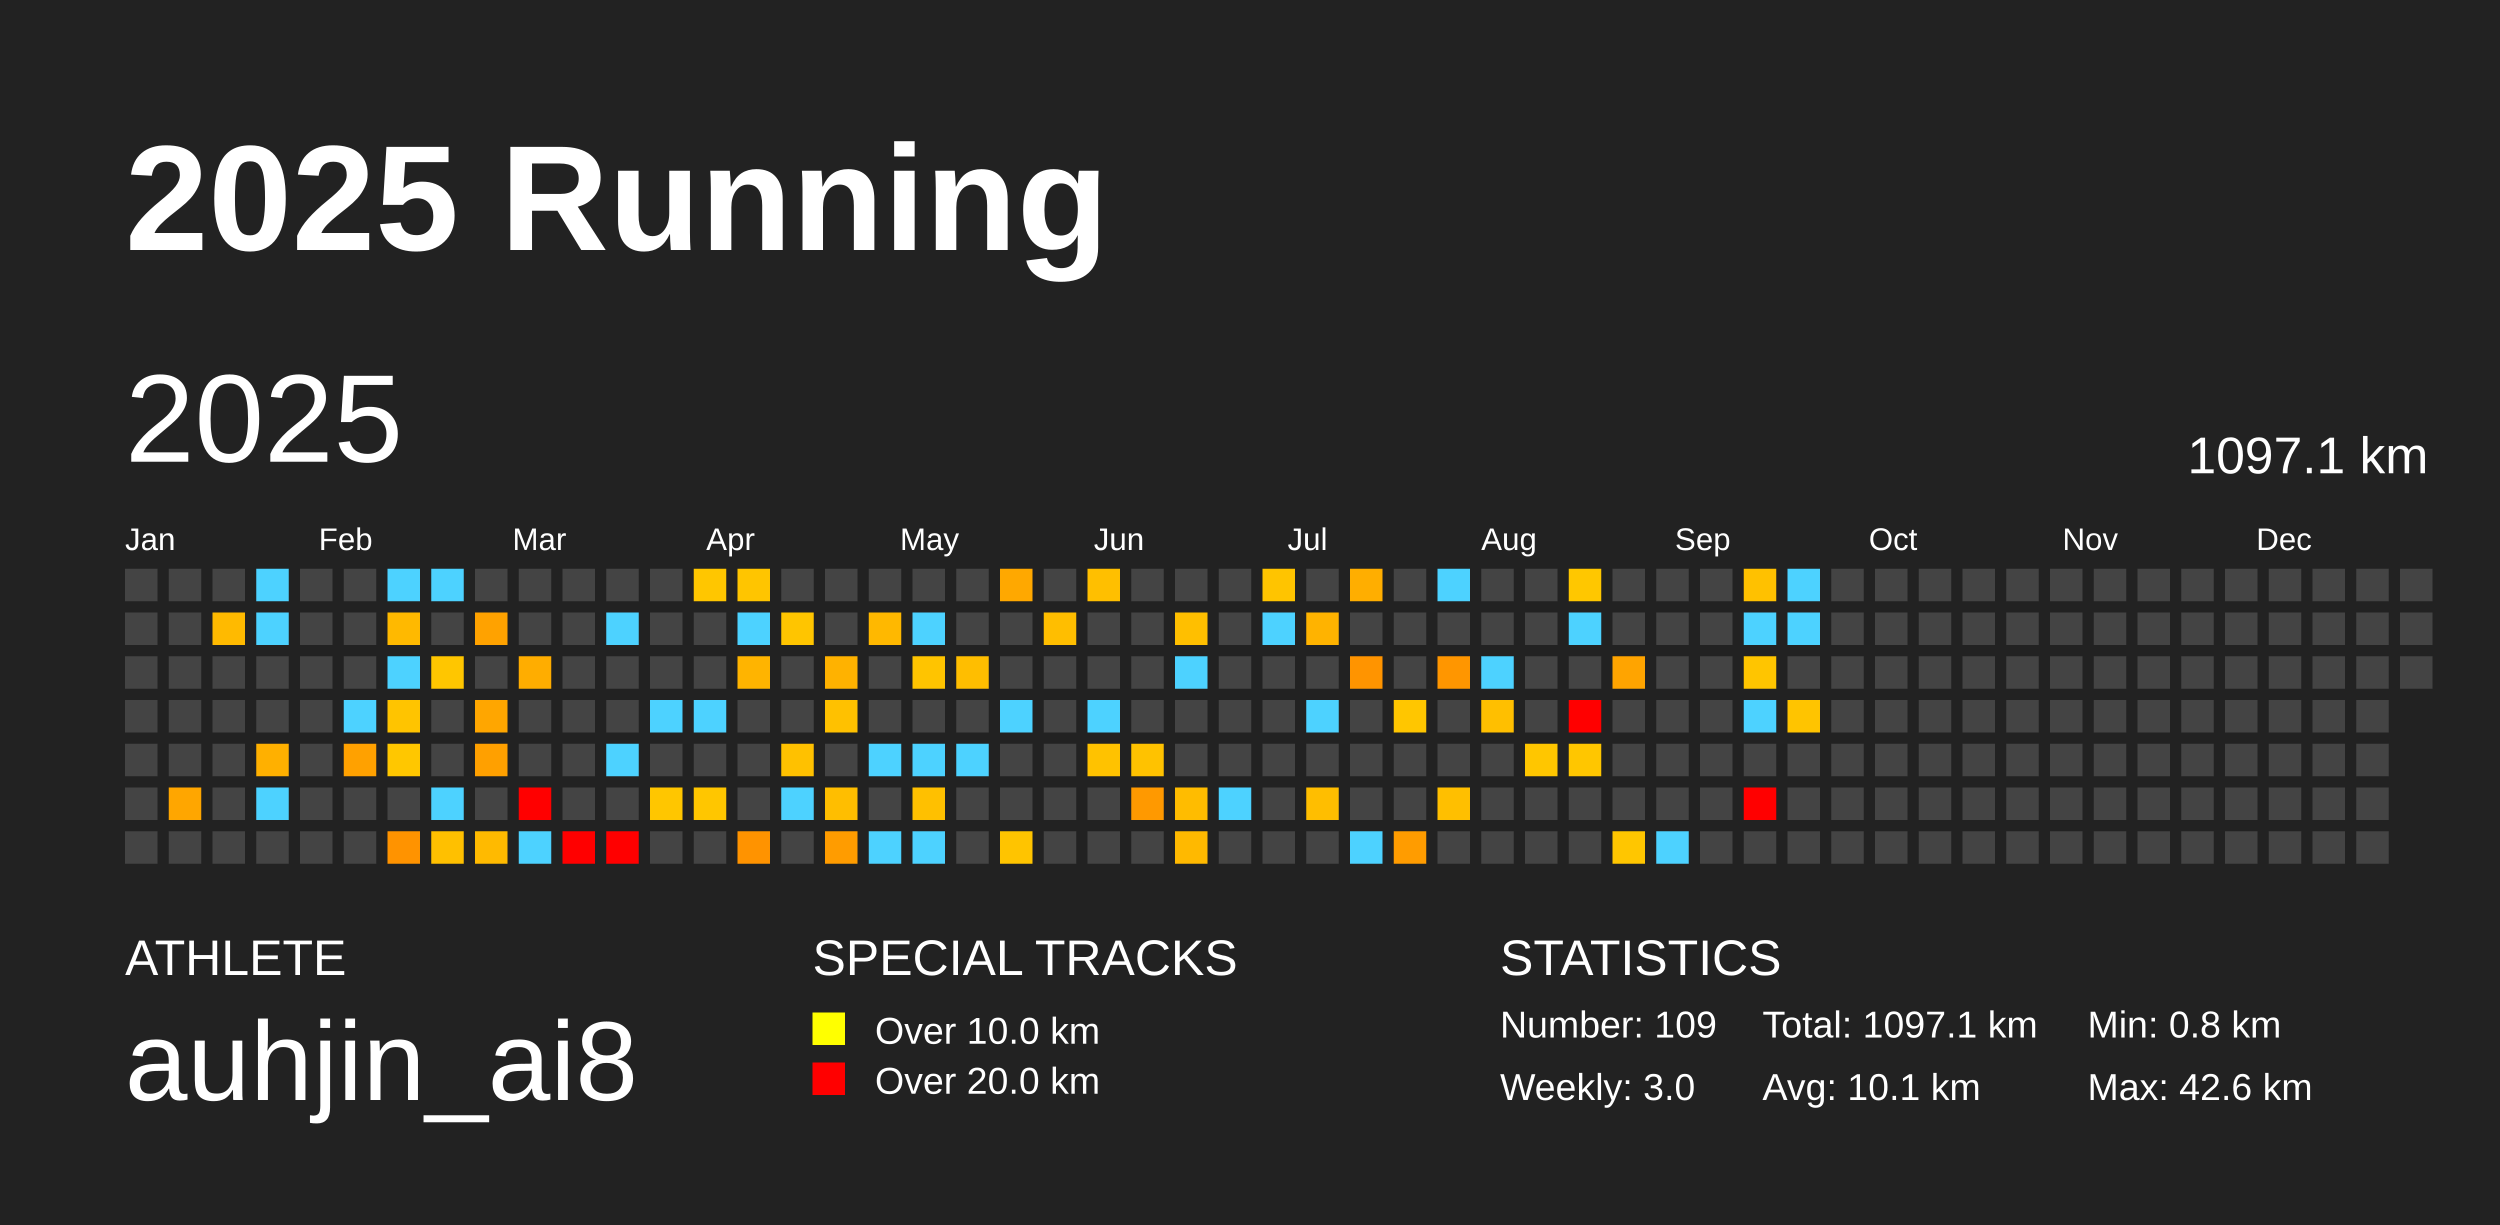
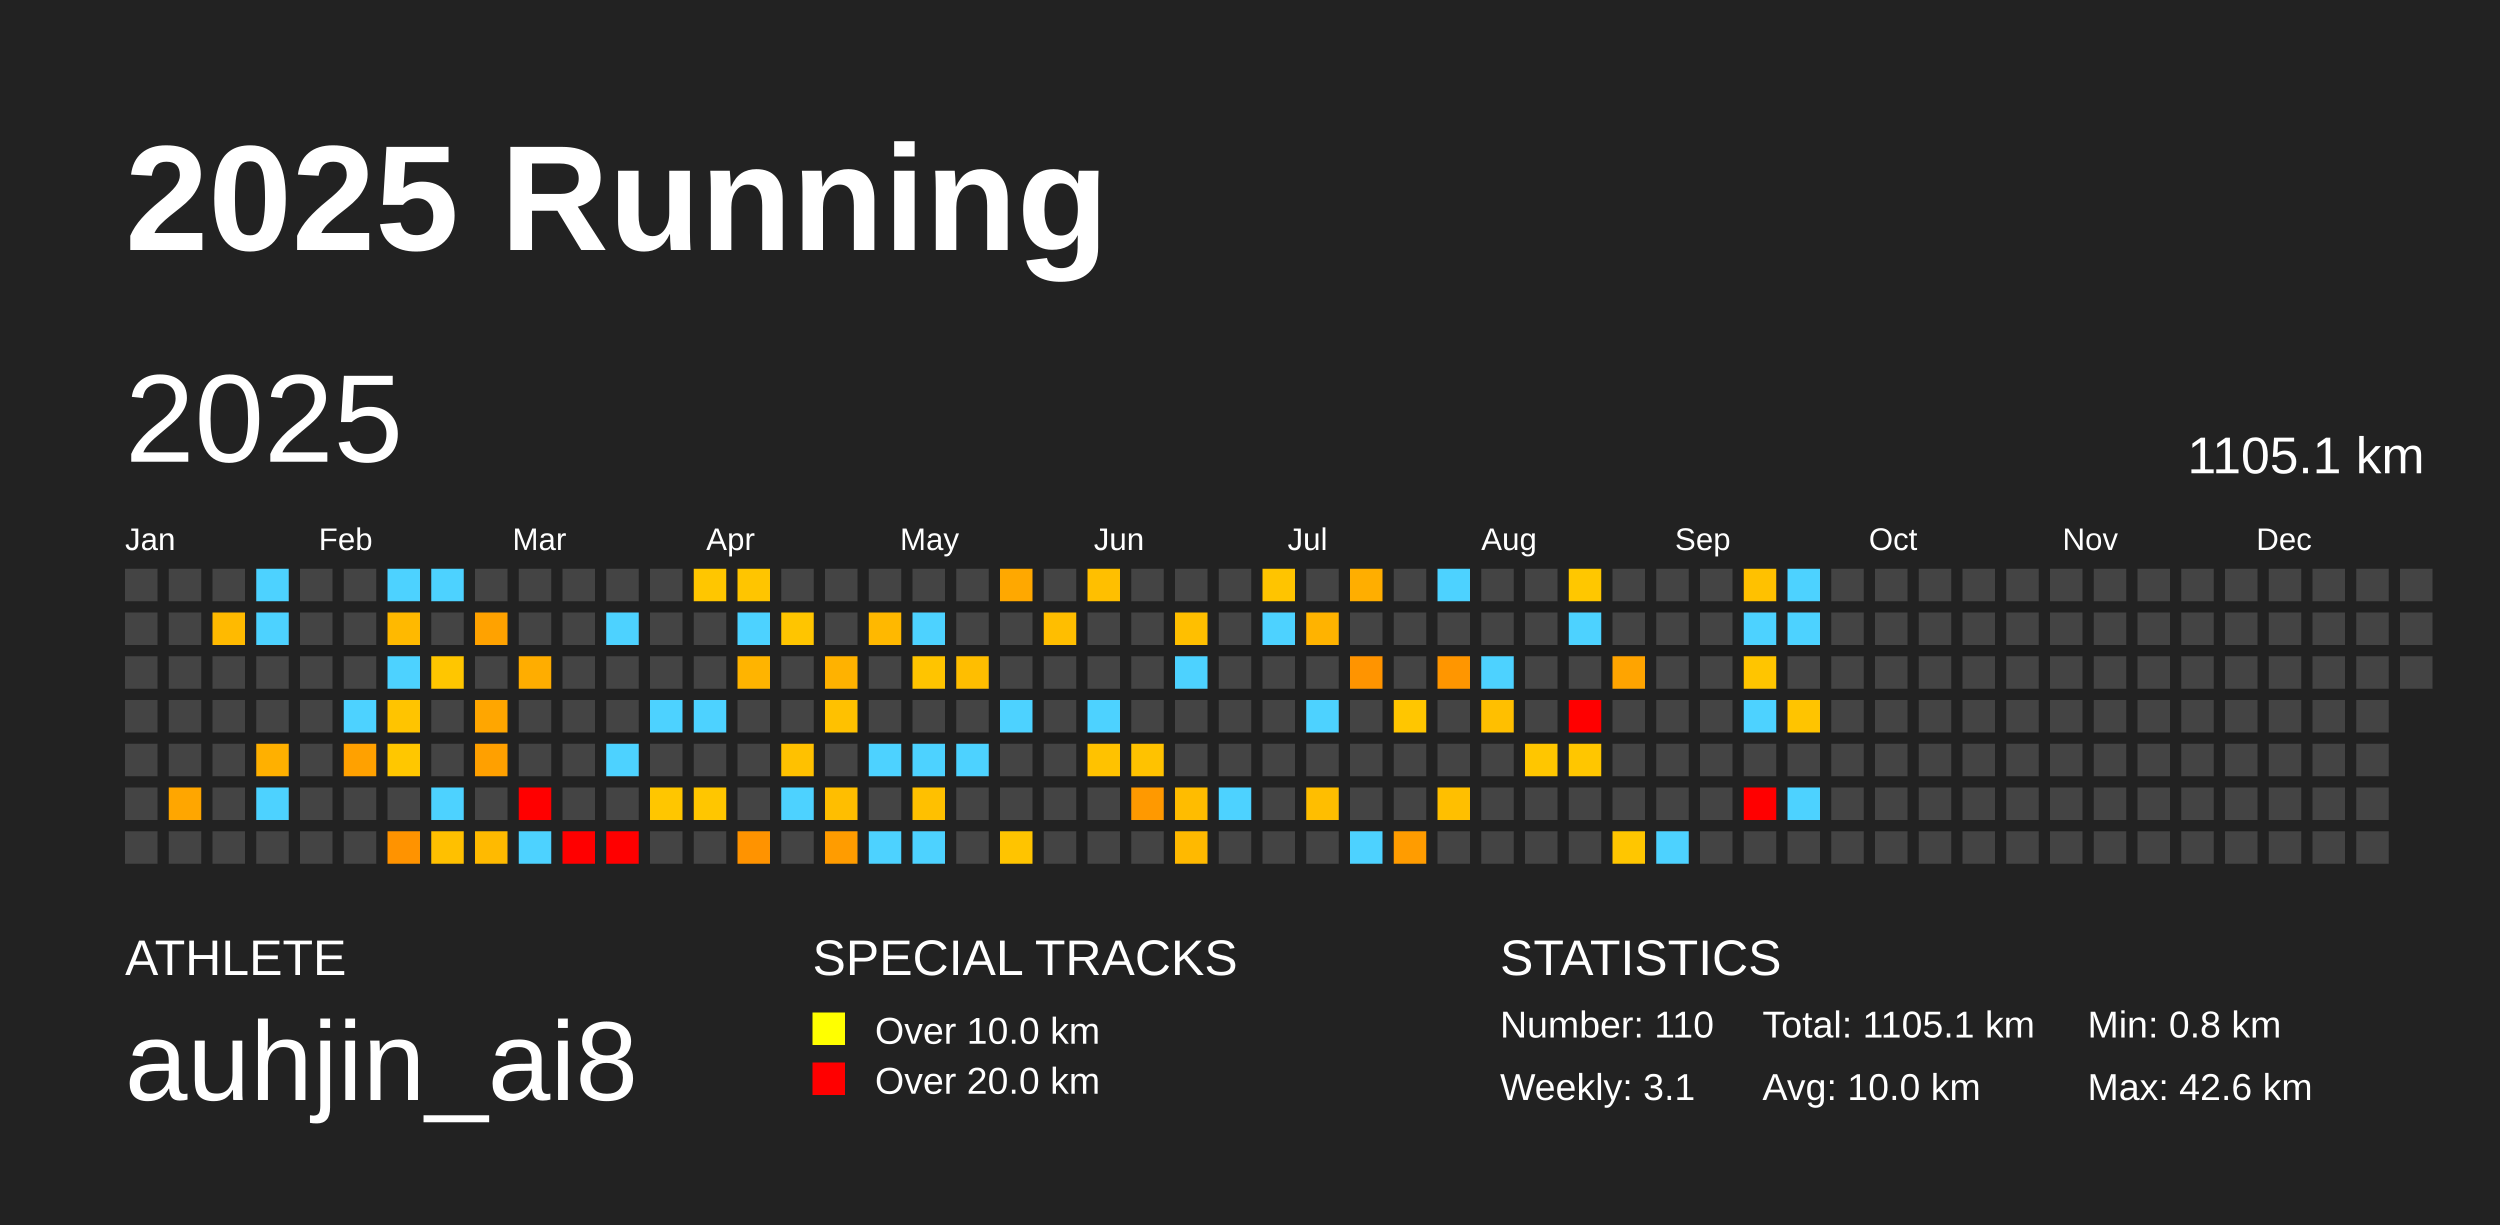
<svg xmlns="http://www.w3.org/2000/svg" baseProfile="full" height="98mm" version="1.1" viewBox="0,0,200,98" width="200mm">
  <defs />
  <rect fill="#222222" height="98" width="200" x="0" y="0" />
  <text fill="#FFFFFF" style="font-size:12px; font-family:Arial; font-weight:bold;" x="10" y="20">2025 Running</text>
  <text fill="#FFFFFF" style="font-size:4px; font-family:Arial" x="10" y="78">ATHLETE</text>
  <text fill="#FFFFFF" style="font-size:9px; font-family:Arial" x="10" y="88">auhjin_ai8</text>
  <text fill="#FFFFFF" style="font-size:4px; font-family:Arial" x="65" y="78">SPECIAL TRACKS</text>
  <rect fill="yellow" height="2.6" width="2.6" x="65" y="81" />
  <text fill="#FFFFFF" style="font-size:3px; font-family:Arial" x="70" y="83.5">Over 10.0 km</text>
  <rect fill="red" height="2.6" width="2.6" x="65" y="85" />
  <text fill="#FFFFFF" style="font-size:3px; font-family:Arial" x="70" y="87.5">Over 20.0 km</text>
  <text fill="#FFFFFF" style="font-size:4px; font-family:Arial" x="120" y="78">STATISTICS</text>
-   <text fill="#FFFFFF" style="font-size:3px; font-family:Arial" x="120" y="83">Number: 109</text>
-   <text fill="#FFFFFF" style="font-size:3px; font-family:Arial" x="120" y="88">Weekly: 3.0</text>
-   <text fill="#FFFFFF" style="font-size:3px; font-family:Arial" x="141" y="83">Total: 1097.1 km</text>
-   <text fill="#FFFFFF" style="font-size:3px; font-family:Arial" x="141" y="88">Avg: 10.1 km</text>
+   <text fill="#FFFFFF" style="font-size:3px; font-family:Arial" x="120" y="83">Number: 110</text>
+   <text fill="#FFFFFF" style="font-size:3px; font-family:Arial" x="120" y="88">Weekly: 3.1</text>
+   <text fill="#FFFFFF" style="font-size:3px; font-family:Arial" x="141" y="83">Total: 1105.1 km</text>
+   <text fill="#FFFFFF" style="font-size:3px; font-family:Arial" x="141" y="88">Avg: 10.0 km</text>
  <text fill="#FFFFFF" style="font-size:3px; font-family:Arial" x="167" y="83">Min: 0.8 km</text>
  <text fill="#FFFFFF" style="font-size:3px; font-family:Arial" x="167" y="88">Max: 42.6 km</text>
  <text dominant-baseline="hanging" fill="#FFFFFF" style="font-size:10.0px; font-family:Arial;" x="10" y="30">2025</text>
-   <text dominant-baseline="hanging" fill="#FFFFFF" style="font-size:4.125px; font-family:Arial;" x="175" y="35">1097.1 km</text>
+   <text dominant-baseline="hanging" fill="#FFFFFF" style="font-size:4.125px; font-family:Arial;" x="175" y="35">1105.1 km</text>
  <text fill="#FFFFFF" style="font-size:2.5px; font-family:Arial" x="10.0" y="44">Jan</text>
  <text fill="#FFFFFF" style="font-size:2.5px; font-family:Arial" x="25.5" y="44">Feb</text>
  <text fill="#FFFFFF" style="font-size:2.5px; font-family:Arial" x="41.0" y="44">Mar</text>
  <text fill="#FFFFFF" style="font-size:2.5px; font-family:Arial" x="56.5" y="44">Apr</text>
  <text fill="#FFFFFF" style="font-size:2.5px; font-family:Arial" x="72.0" y="44">May</text>
  <text fill="#FFFFFF" style="font-size:2.5px; font-family:Arial" x="87.5" y="44">Jun</text>
  <text fill="#FFFFFF" style="font-size:2.5px; font-family:Arial" x="103.0" y="44">Jul</text>
  <text fill="#FFFFFF" style="font-size:2.5px; font-family:Arial" x="118.5" y="44">Aug</text>
  <text fill="#FFFFFF" style="font-size:2.5px; font-family:Arial" x="134.0" y="44">Sep</text>
  <text fill="#FFFFFF" style="font-size:2.5px; font-family:Arial" x="149.5" y="44">Oct</text>
  <text fill="#FFFFFF" style="font-size:2.5px; font-family:Arial" x="165.0" y="44">Nov</text>
  <text fill="#FFFFFF" style="font-size:2.5px; font-family:Arial" x="180.5" y="44">Dec</text>
  <rect fill="#444444" height="2.6" width="2.6" x="10.0" y="45.5" />
  <rect fill="#444444" height="2.6" width="2.6" x="10.0" y="49.0" />
  <rect fill="#444444" height="2.6" width="2.6" x="10.0" y="52.5" />
  <rect fill="#444444" height="2.6" width="2.6" x="10.0" y="56.0" />
  <rect fill="#444444" height="2.6" width="2.6" x="10.0" y="59.5" />
  <rect fill="#444444" height="2.6" width="2.6" x="10.0" y="63.0" />
  <rect fill="#444444" height="2.6" width="2.6" x="10.0" y="66.5" />
  <rect fill="#444444" height="2.6" width="2.6" x="13.5" y="45.5" />
  <rect fill="#444444" height="2.6" width="2.6" x="13.5" y="49.0" />
  <rect fill="#444444" height="2.6" width="2.6" x="13.5" y="52.5" />
  <rect fill="#444444" height="2.6" width="2.6" x="13.5" y="56.0" />
  <rect fill="#444444" height="2.6" width="2.6" x="13.5" y="59.5" />
  <rect fill="#ffa600" height="2.6" width="2.6" x="13.5" y="63.0" />
  <rect fill="#444444" height="2.6" width="2.6" x="13.5" y="66.5" />
  <rect fill="#444444" height="2.6" width="2.6" x="17.0" y="45.5" />
  <rect fill="#ffba00" height="2.6" width="2.6" x="17.0" y="49.0" />
  <rect fill="#444444" height="2.6" width="2.6" x="17.0" y="52.5" />
  <rect fill="#444444" height="2.6" width="2.6" x="17.0" y="56.0" />
  <rect fill="#444444" height="2.6" width="2.6" x="17.0" y="59.5" />
  <rect fill="#444444" height="2.6" width="2.6" x="17.0" y="63.0" />
  <rect fill="#444444" height="2.6" width="2.6" x="17.0" y="66.5" />
  <rect fill="#4dd2ff" height="2.6" width="2.6" x="20.5" y="45.5" />
  <rect fill="#4dd2ff" height="2.6" width="2.6" x="20.5" y="49.0" />
  <rect fill="#444444" height="2.6" width="2.6" x="20.5" y="52.5" />
  <rect fill="#444444" height="2.6" width="2.6" x="20.5" y="56.0" />
  <rect fill="#ffb000" height="2.6" width="2.6" x="20.5" y="59.5" />
  <rect fill="#4dd2ff" height="2.6" width="2.6" x="20.5" y="63.0" />
  <rect fill="#444444" height="2.6" width="2.6" x="20.5" y="66.5" />
  <rect fill="#444444" height="2.6" width="2.6" x="24.0" y="45.5" />
  <rect fill="#444444" height="2.6" width="2.6" x="24.0" y="49.0" />
  <rect fill="#444444" height="2.6" width="2.6" x="24.0" y="52.5" />
  <rect fill="#444444" height="2.6" width="2.6" x="24.0" y="56.0" />
  <rect fill="#444444" height="2.6" width="2.6" x="24.0" y="59.5" />
  <rect fill="#444444" height="2.6" width="2.6" x="24.0" y="63.0" />
  <rect fill="#444444" height="2.6" width="2.6" x="24.0" y="66.5" />
  <rect fill="#444444" height="2.6" width="2.6" x="27.5" y="45.5" />
  <rect fill="#444444" height="2.6" width="2.6" x="27.5" y="49.0" />
  <rect fill="#444444" height="2.6" width="2.6" x="27.5" y="52.5" />
  <rect fill="#4dd2ff" height="2.6" width="2.6" x="27.5" y="56.0" />
  <rect fill="#ffa100" height="2.6" width="2.6" x="27.5" y="59.5" />
  <rect fill="#444444" height="2.6" width="2.6" x="27.5" y="63.0" />
  <rect fill="#444444" height="2.6" width="2.6" x="27.5" y="66.5" />
  <rect fill="#4dd2ff" height="2.6" width="2.6" x="31.0" y="45.5" />
  <rect fill="#ffb900" height="2.6" width="2.6" x="31.0" y="49.0" />
  <rect fill="#4dd2ff" height="2.6" width="2.6" x="31.0" y="52.5" />
  <rect fill="#ffc400" height="2.6" width="2.6" x="31.0" y="56.0" />
  <rect fill="#ffc700" height="2.6" width="2.6" x="31.0" y="59.5" />
  <rect fill="#444444" height="2.6" width="2.6" x="31.0" y="63.0" />
  <rect fill="#ff9300" height="2.6" width="2.6" x="31.0" y="66.5" />
  <rect fill="#4dd2ff" height="2.6" width="2.6" x="34.5" y="45.5" />
  <rect fill="#444444" height="2.6" width="2.6" x="34.5" y="49.0" />
  <rect fill="#ffc600" height="2.6" width="2.6" x="34.5" y="52.5" />
  <rect fill="#444444" height="2.6" width="2.6" x="34.5" y="56.0" />
  <rect fill="#444444" height="2.6" width="2.6" x="34.5" y="59.5" />
  <rect fill="#4dd2ff" height="2.6" width="2.6" x="34.5" y="63.0" />
  <rect fill="#ffc000" height="2.6" width="2.6" x="34.5" y="66.5" />
  <rect fill="#444444" height="2.6" width="2.6" x="38.0" y="45.5" />
  <rect fill="#ffa200" height="2.6" width="2.6" x="38.0" y="49.0" />
  <rect fill="#444444" height="2.6" width="2.6" x="38.0" y="52.5" />
  <rect fill="#ffa600" height="2.6" width="2.6" x="38.0" y="56.0" />
  <rect fill="#ffa000" height="2.6" width="2.6" x="38.0" y="59.5" />
  <rect fill="#444444" height="2.6" width="2.6" x="38.0" y="63.0" />
  <rect fill="#ffba00" height="2.6" width="2.6" x="38.0" y="66.5" />
  <rect fill="#444444" height="2.6" width="2.6" x="41.5" y="45.5" />
  <rect fill="#444444" height="2.6" width="2.6" x="41.5" y="49.0" />
  <rect fill="#ffad00" height="2.6" width="2.6" x="41.5" y="52.5" />
  <rect fill="#444444" height="2.6" width="2.6" x="41.5" y="56.0" />
  <rect fill="#444444" height="2.6" width="2.6" x="41.5" y="59.5" />
  <rect fill="red" height="2.6" width="2.6" x="41.5" y="63.0" />
  <rect fill="#4dd2ff" height="2.6" width="2.6" x="41.5" y="66.5" />
  <rect fill="#444444" height="2.6" width="2.6" x="45.0" y="45.5" />
  <rect fill="#444444" height="2.6" width="2.6" x="45.0" y="49.0" />
  <rect fill="#444444" height="2.6" width="2.6" x="45.0" y="52.5" />
  <rect fill="#444444" height="2.6" width="2.6" x="45.0" y="56.0" />
  <rect fill="#444444" height="2.6" width="2.6" x="45.0" y="59.5" />
  <rect fill="#444444" height="2.6" width="2.6" x="45.0" y="63.0" />
  <rect fill="red" height="2.6" width="2.6" x="45.0" y="66.5" />
  <rect fill="#444444" height="2.6" width="2.6" x="48.5" y="45.5" />
  <rect fill="#4dd2ff" height="2.6" width="2.6" x="48.5" y="49.0" />
  <rect fill="#444444" height="2.6" width="2.6" x="48.5" y="52.5" />
  <rect fill="#444444" height="2.6" width="2.6" x="48.5" y="56.0" />
  <rect fill="#4dd2ff" height="2.6" width="2.6" x="48.5" y="59.5" />
  <rect fill="#444444" height="2.6" width="2.6" x="48.5" y="63.0" />
  <rect fill="red" height="2.6" width="2.6" x="48.5" y="66.5" />
  <rect fill="#444444" height="2.6" width="2.6" x="52.0" y="45.5" />
  <rect fill="#444444" height="2.6" width="2.6" x="52.0" y="49.0" />
  <rect fill="#444444" height="2.6" width="2.6" x="52.0" y="52.5" />
  <rect fill="#4dd2ff" height="2.6" width="2.6" x="52.0" y="56.0" />
  <rect fill="#444444" height="2.6" width="2.6" x="52.0" y="59.5" />
  <rect fill="#ffc600" height="2.6" width="2.6" x="52.0" y="63.0" />
  <rect fill="#444444" height="2.6" width="2.6" x="52.0" y="66.5" />
  <rect fill="#ffc600" height="2.6" width="2.6" x="55.5" y="45.5" />
  <rect fill="#444444" height="2.6" width="2.6" x="55.5" y="49.0" />
  <rect fill="#444444" height="2.6" width="2.6" x="55.5" y="52.5" />
  <rect fill="#4dd2ff" height="2.6" width="2.6" x="55.5" y="56.0" />
  <rect fill="#444444" height="2.6" width="2.6" x="55.5" y="59.5" />
  <rect fill="#ffc600" height="2.6" width="2.6" x="55.5" y="63.0" />
  <rect fill="#444444" height="2.6" width="2.6" x="55.5" y="66.5" />
  <rect fill="#ffc500" height="2.6" width="2.6" x="59.0" y="45.5" />
  <rect fill="#4dd2ff" height="2.6" width="2.6" x="59.0" y="49.0" />
  <rect fill="#ffb400" height="2.6" width="2.6" x="59.0" y="52.5" />
  <rect fill="#444444" height="2.6" width="2.6" x="59.0" y="56.0" />
  <rect fill="#444444" height="2.6" width="2.6" x="59.0" y="59.5" />
  <rect fill="#444444" height="2.6" width="2.6" x="59.0" y="63.0" />
  <rect fill="#ff9300" height="2.6" width="2.6" x="59.0" y="66.5" />
  <rect fill="#444444" height="2.6" width="2.6" x="62.5" y="45.5" />
  <rect fill="#ffc500" height="2.6" width="2.6" x="62.5" y="49.0" />
  <rect fill="#444444" height="2.6" width="2.6" x="62.5" y="52.5" />
  <rect fill="#444444" height="2.6" width="2.6" x="62.5" y="56.0" />
  <rect fill="#ffc100" height="2.6" width="2.6" x="62.5" y="59.5" />
  <rect fill="#4dd2ff" height="2.6" width="2.6" x="62.5" y="63.0" />
  <rect fill="#444444" height="2.6" width="2.6" x="62.5" y="66.5" />
  <rect fill="#444444" height="2.6" width="2.6" x="66.0" y="45.5" />
  <rect fill="#444444" height="2.6" width="2.6" x="66.0" y="49.0" />
  <rect fill="#ffb200" height="2.6" width="2.6" x="66.0" y="52.5" />
  <rect fill="#ffc100" height="2.6" width="2.6" x="66.0" y="56.0" />
  <rect fill="#444444" height="2.6" width="2.6" x="66.0" y="59.5" />
  <rect fill="#ffbe00" height="2.6" width="2.6" x="66.0" y="63.0" />
  <rect fill="#ff9c00" height="2.6" width="2.6" x="66.0" y="66.5" />
  <rect fill="#444444" height="2.6" width="2.6" x="69.5" y="45.5" />
  <rect fill="#ffb800" height="2.6" width="2.6" x="69.5" y="49.0" />
  <rect fill="#444444" height="2.6" width="2.6" x="69.5" y="52.5" />
  <rect fill="#444444" height="2.6" width="2.6" x="69.5" y="56.0" />
  <rect fill="#4dd2ff" height="2.6" width="2.6" x="69.5" y="59.5" />
  <rect fill="#444444" height="2.6" width="2.6" x="69.5" y="63.0" />
  <rect fill="#4dd2ff" height="2.6" width="2.6" x="69.5" y="66.5" />
  <rect fill="#444444" height="2.6" width="2.6" x="73.0" y="45.5" />
  <rect fill="#4dd2ff" height="2.6" width="2.6" x="73.0" y="49.0" />
  <rect fill="#ffc400" height="2.6" width="2.6" x="73.0" y="52.5" />
  <rect fill="#444444" height="2.6" width="2.6" x="73.0" y="56.0" />
  <rect fill="#4dd2ff" height="2.6" width="2.6" x="73.0" y="59.5" />
  <rect fill="#ffc000" height="2.6" width="2.6" x="73.0" y="63.0" />
  <rect fill="#4dd2ff" height="2.6" width="2.6" x="73.0" y="66.5" />
  <rect fill="#444444" height="2.6" width="2.6" x="76.5" y="45.5" />
  <rect fill="#444444" height="2.6" width="2.6" x="76.5" y="49.0" />
  <rect fill="#ffbe00" height="2.6" width="2.6" x="76.5" y="52.5" />
  <rect fill="#444444" height="2.6" width="2.6" x="76.5" y="56.0" />
  <rect fill="#4dd2ff" height="2.6" width="2.6" x="76.5" y="59.5" />
  <rect fill="#444444" height="2.6" width="2.6" x="76.5" y="63.0" />
  <rect fill="#444444" height="2.6" width="2.6" x="76.5" y="66.5" />
  <rect fill="#ffa800" height="2.6" width="2.6" x="80.0" y="45.5" />
  <rect fill="#444444" height="2.6" width="2.6" x="80.0" y="49.0" />
  <rect fill="#444444" height="2.6" width="2.6" x="80.0" y="52.5" />
  <rect fill="#4dd2ff" height="2.6" width="2.6" x="80.0" y="56.0" />
  <rect fill="#444444" height="2.6" width="2.6" x="80.0" y="59.5" />
  <rect fill="#444444" height="2.6" width="2.6" x="80.0" y="63.0" />
  <rect fill="#ffc400" height="2.6" width="2.6" x="80.0" y="66.5" />
  <rect fill="#444444" height="2.6" width="2.6" x="83.5" y="45.5" />
  <rect fill="#ffbe00" height="2.6" width="2.6" x="83.5" y="49.0" />
  <rect fill="#444444" height="2.6" width="2.6" x="83.5" y="52.5" />
  <rect fill="#444444" height="2.6" width="2.6" x="83.5" y="56.0" />
  <rect fill="#444444" height="2.6" width="2.6" x="83.5" y="59.5" />
  <rect fill="#444444" height="2.6" width="2.6" x="83.5" y="63.0" />
  <rect fill="#444444" height="2.6" width="2.6" x="83.5" y="66.5" />
  <rect fill="#ffbf00" height="2.6" width="2.6" x="87.0" y="45.5" />
  <rect fill="#444444" height="2.6" width="2.6" x="87.0" y="49.0" />
  <rect fill="#444444" height="2.6" width="2.6" x="87.0" y="52.5" />
  <rect fill="#4dd2ff" height="2.6" width="2.6" x="87.0" y="56.0" />
  <rect fill="#ffc200" height="2.6" width="2.6" x="87.0" y="59.5" />
  <rect fill="#444444" height="2.6" width="2.6" x="87.0" y="63.0" />
  <rect fill="#444444" height="2.6" width="2.6" x="87.0" y="66.5" />
  <rect fill="#444444" height="2.6" width="2.6" x="90.5" y="45.5" />
  <rect fill="#444444" height="2.6" width="2.6" x="90.5" y="49.0" />
  <rect fill="#444444" height="2.6" width="2.6" x="90.5" y="52.5" />
  <rect fill="#444444" height="2.6" width="2.6" x="90.5" y="56.0" />
  <rect fill="#ffc200" height="2.6" width="2.6" x="90.5" y="59.5" />
  <rect fill="#ff9900" height="2.6" width="2.6" x="90.5" y="63.0" />
  <rect fill="#444444" height="2.6" width="2.6" x="90.5" y="66.5" />
  <rect fill="#444444" height="2.6" width="2.6" x="94.0" y="45.5" />
  <rect fill="#ffbf00" height="2.6" width="2.6" x="94.0" y="49.0" />
  <rect fill="#4dd2ff" height="2.6" width="2.6" x="94.0" y="52.5" />
  <rect fill="#444444" height="2.6" width="2.6" x="94.0" y="56.0" />
  <rect fill="#444444" height="2.6" width="2.6" x="94.0" y="59.5" />
  <rect fill="#ffbc00" height="2.6" width="2.6" x="94.0" y="63.0" />
  <rect fill="#ffb900" height="2.6" width="2.6" x="94.0" y="66.5" />
  <rect fill="#444444" height="2.6" width="2.6" x="97.5" y="45.5" />
  <rect fill="#444444" height="2.6" width="2.6" x="97.5" y="49.0" />
  <rect fill="#444444" height="2.6" width="2.6" x="97.5" y="52.5" />
  <rect fill="#444444" height="2.6" width="2.6" x="97.5" y="56.0" />
  <rect fill="#444444" height="2.6" width="2.6" x="97.5" y="59.5" />
  <rect fill="#4dd2ff" height="2.6" width="2.6" x="97.5" y="63.0" />
  <rect fill="#444444" height="2.6" width="2.6" x="97.5" y="66.5" />
  <rect fill="#ffc400" height="2.6" width="2.6" x="101.0" y="45.5" />
  <rect fill="#4dd2ff" height="2.6" width="2.6" x="101.0" y="49.0" />
  <rect fill="#444444" height="2.6" width="2.6" x="101.0" y="52.5" />
  <rect fill="#444444" height="2.6" width="2.6" x="101.0" y="56.0" />
  <rect fill="#444444" height="2.6" width="2.6" x="101.0" y="59.5" />
  <rect fill="#444444" height="2.6" width="2.6" x="101.0" y="63.0" />
  <rect fill="#444444" height="2.6" width="2.6" x="101.0" y="66.5" />
  <rect fill="#444444" height="2.6" width="2.6" x="104.5" y="45.5" />
  <rect fill="#ffb300" height="2.6" width="2.6" x="104.5" y="49.0" />
  <rect fill="#444444" height="2.6" width="2.6" x="104.5" y="52.5" />
  <rect fill="#4dd2ff" height="2.6" width="2.6" x="104.5" y="56.0" />
  <rect fill="#444444" height="2.6" width="2.6" x="104.5" y="59.5" />
  <rect fill="#ffbe00" height="2.6" width="2.6" x="104.5" y="63.0" />
  <rect fill="#444444" height="2.6" width="2.6" x="104.5" y="66.5" />
  <rect fill="#ffae00" height="2.6" width="2.6" x="108.0" y="45.5" />
  <rect fill="#444444" height="2.6" width="2.6" x="108.0" y="49.0" />
  <rect fill="#ff9400" height="2.6" width="2.6" x="108.0" y="52.5" />
  <rect fill="#444444" height="2.6" width="2.6" x="108.0" y="56.0" />
  <rect fill="#444444" height="2.6" width="2.6" x="108.0" y="59.5" />
  <rect fill="#444444" height="2.6" width="2.6" x="108.0" y="63.0" />
  <rect fill="#4dd2ff" height="2.6" width="2.6" x="108.0" y="66.5" />
  <rect fill="#444444" height="2.6" width="2.6" x="111.5" y="45.5" />
  <rect fill="#444444" height="2.6" width="2.6" x="111.5" y="49.0" />
  <rect fill="#444444" height="2.6" width="2.6" x="111.5" y="52.5" />
  <rect fill="#ffc600" height="2.6" width="2.6" x="111.5" y="56.0" />
  <rect fill="#444444" height="2.6" width="2.6" x="111.5" y="59.5" />
  <rect fill="#444444" height="2.6" width="2.6" x="111.5" y="63.0" />
  <rect fill="#ff9c00" height="2.6" width="2.6" x="111.5" y="66.5" />
  <rect fill="#4dd2ff" height="2.6" width="2.6" x="115.0" y="45.5" />
  <rect fill="#444444" height="2.6" width="2.6" x="115.0" y="49.0" />
  <rect fill="#ff9600" height="2.6" width="2.6" x="115.0" y="52.5" />
  <rect fill="#444444" height="2.6" width="2.6" x="115.0" y="56.0" />
  <rect fill="#444444" height="2.6" width="2.6" x="115.0" y="59.5" />
  <rect fill="#ffbf00" height="2.6" width="2.6" x="115.0" y="63.0" />
  <rect fill="#444444" height="2.6" width="2.6" x="115.0" y="66.5" />
  <rect fill="#444444" height="2.6" width="2.6" x="118.5" y="45.5" />
  <rect fill="#444444" height="2.6" width="2.6" x="118.5" y="49.0" />
  <rect fill="#4dd2ff" height="2.6" width="2.6" x="118.5" y="52.5" />
  <rect fill="#ffbf00" height="2.6" width="2.6" x="118.5" y="56.0" />
  <rect fill="#444444" height="2.6" width="2.6" x="118.5" y="59.5" />
  <rect fill="#444444" height="2.6" width="2.6" x="118.5" y="63.0" />
  <rect fill="#444444" height="2.6" width="2.6" x="118.5" y="66.5" />
  <rect fill="#444444" height="2.6" width="2.6" x="122.0" y="45.5" />
  <rect fill="#444444" height="2.6" width="2.6" x="122.0" y="49.0" />
  <rect fill="#444444" height="2.6" width="2.6" x="122.0" y="52.5" />
  <rect fill="#444444" height="2.6" width="2.6" x="122.0" y="56.0" />
  <rect fill="#ffc600" height="2.6" width="2.6" x="122.0" y="59.5" />
  <rect fill="#444444" height="2.6" width="2.6" x="122.0" y="63.0" />
  <rect fill="#444444" height="2.6" width="2.6" x="122.0" y="66.5" />
  <rect fill="#ffc700" height="2.6" width="2.6" x="125.5" y="45.5" />
  <rect fill="#4dd2ff" height="2.6" width="2.6" x="125.5" y="49.0" />
  <rect fill="#444444" height="2.6" width="2.6" x="125.5" y="52.5" />
  <rect fill="red" height="2.6" width="2.6" x="125.5" y="56.0" />
  <rect fill="#ffc600" height="2.6" width="2.6" x="125.5" y="59.5" />
  <rect fill="#444444" height="2.6" width="2.6" x="125.5" y="63.0" />
  <rect fill="#444444" height="2.6" width="2.6" x="125.5" y="66.5" />
  <rect fill="#444444" height="2.6" width="2.6" x="129.0" y="45.5" />
  <rect fill="#444444" height="2.6" width="2.6" x="129.0" y="49.0" />
  <rect fill="#ffa400" height="2.6" width="2.6" x="129.0" y="52.5" />
  <rect fill="#444444" height="2.6" width="2.6" x="129.0" y="56.0" />
  <rect fill="#444444" height="2.6" width="2.6" x="129.0" y="59.5" />
  <rect fill="#444444" height="2.6" width="2.6" x="129.0" y="63.0" />
  <rect fill="#ffc600" height="2.6" width="2.6" x="129.0" y="66.5" />
  <rect fill="#444444" height="2.6" width="2.6" x="132.5" y="45.5" />
  <rect fill="#444444" height="2.6" width="2.6" x="132.5" y="49.0" />
  <rect fill="#444444" height="2.6" width="2.6" x="132.5" y="52.5" />
  <rect fill="#444444" height="2.6" width="2.6" x="132.5" y="56.0" />
  <rect fill="#444444" height="2.6" width="2.6" x="132.5" y="59.5" />
  <rect fill="#444444" height="2.6" width="2.6" x="132.5" y="63.0" />
  <rect fill="#4dd2ff" height="2.6" width="2.6" x="132.5" y="66.5" />
  <rect fill="#444444" height="2.6" width="2.6" x="136.0" y="45.5" />
  <rect fill="#444444" height="2.6" width="2.6" x="136.0" y="49.0" />
  <rect fill="#444444" height="2.6" width="2.6" x="136.0" y="52.5" />
  <rect fill="#444444" height="2.6" width="2.6" x="136.0" y="56.0" />
  <rect fill="#444444" height="2.6" width="2.6" x="136.0" y="59.5" />
  <rect fill="#444444" height="2.6" width="2.6" x="136.0" y="63.0" />
  <rect fill="#444444" height="2.6" width="2.6" x="136.0" y="66.5" />
  <rect fill="#ffc100" height="2.6" width="2.6" x="139.5" y="45.5" />
  <rect fill="#4dd2ff" height="2.6" width="2.6" x="139.5" y="49.0" />
  <rect fill="#ffc500" height="2.6" width="2.6" x="139.5" y="52.5" />
  <rect fill="#4dd2ff" height="2.6" width="2.6" x="139.5" y="56.0" />
  <rect fill="#444444" height="2.6" width="2.6" x="139.5" y="59.5" />
  <rect fill="red" height="2.6" width="2.6" x="139.5" y="63.0" />
  <rect fill="#444444" height="2.6" width="2.6" x="139.5" y="66.5" />
  <rect fill="#4dd2ff" height="2.6" width="2.6" x="143.0" y="45.5" />
  <rect fill="#4dd2ff" height="2.6" width="2.6" x="143.0" y="49.0" />
  <rect fill="#444444" height="2.6" width="2.6" x="143.0" y="52.5" />
  <rect fill="#ffc400" height="2.6" width="2.6" x="143.0" y="56.0" />
  <rect fill="#444444" height="2.6" width="2.6" x="143.0" y="59.5" />
-   <rect fill="#444444" height="2.6" width="2.6" x="143.0" y="63.0" />
+   <rect fill="#4dd2ff" height="2.6" width="2.6" x="143.0" y="63.0" />
  <rect fill="#444444" height="2.6" width="2.6" x="143.0" y="66.5" />
  <rect fill="#444444" height="2.6" width="2.6" x="146.5" y="45.5" />
  <rect fill="#444444" height="2.6" width="2.6" x="146.5" y="49.0" />
  <rect fill="#444444" height="2.6" width="2.6" x="146.5" y="52.5" />
  <rect fill="#444444" height="2.6" width="2.6" x="146.5" y="56.0" />
  <rect fill="#444444" height="2.6" width="2.6" x="146.5" y="59.5" />
  <rect fill="#444444" height="2.6" width="2.6" x="146.5" y="63.0" />
  <rect fill="#444444" height="2.6" width="2.6" x="146.5" y="66.5" />
  <rect fill="#444444" height="2.6" width="2.6" x="150.0" y="45.5" />
  <rect fill="#444444" height="2.6" width="2.6" x="150.0" y="49.0" />
  <rect fill="#444444" height="2.6" width="2.6" x="150.0" y="52.5" />
  <rect fill="#444444" height="2.6" width="2.6" x="150.0" y="56.0" />
  <rect fill="#444444" height="2.6" width="2.6" x="150.0" y="59.5" />
  <rect fill="#444444" height="2.6" width="2.6" x="150.0" y="63.0" />
  <rect fill="#444444" height="2.6" width="2.6" x="150.0" y="66.5" />
  <rect fill="#444444" height="2.6" width="2.6" x="153.5" y="45.5" />
  <rect fill="#444444" height="2.6" width="2.6" x="153.5" y="49.0" />
  <rect fill="#444444" height="2.6" width="2.6" x="153.5" y="52.5" />
  <rect fill="#444444" height="2.6" width="2.6" x="153.5" y="56.0" />
  <rect fill="#444444" height="2.6" width="2.6" x="153.5" y="59.5" />
  <rect fill="#444444" height="2.6" width="2.6" x="153.5" y="63.0" />
  <rect fill="#444444" height="2.6" width="2.6" x="153.5" y="66.5" />
  <rect fill="#444444" height="2.6" width="2.6" x="157.0" y="45.5" />
  <rect fill="#444444" height="2.6" width="2.6" x="157.0" y="49.0" />
  <rect fill="#444444" height="2.6" width="2.6" x="157.0" y="52.5" />
  <rect fill="#444444" height="2.6" width="2.6" x="157.0" y="56.0" />
  <rect fill="#444444" height="2.6" width="2.6" x="157.0" y="59.5" />
  <rect fill="#444444" height="2.6" width="2.6" x="157.0" y="63.0" />
  <rect fill="#444444" height="2.6" width="2.6" x="157.0" y="66.5" />
  <rect fill="#444444" height="2.6" width="2.6" x="160.5" y="45.5" />
  <rect fill="#444444" height="2.6" width="2.6" x="160.5" y="49.0" />
  <rect fill="#444444" height="2.6" width="2.6" x="160.5" y="52.5" />
  <rect fill="#444444" height="2.6" width="2.6" x="160.5" y="56.0" />
  <rect fill="#444444" height="2.6" width="2.6" x="160.5" y="59.5" />
  <rect fill="#444444" height="2.6" width="2.6" x="160.5" y="63.0" />
  <rect fill="#444444" height="2.6" width="2.6" x="160.5" y="66.5" />
  <rect fill="#444444" height="2.6" width="2.6" x="164.0" y="45.5" />
  <rect fill="#444444" height="2.6" width="2.6" x="164.0" y="49.0" />
  <rect fill="#444444" height="2.6" width="2.6" x="164.0" y="52.5" />
  <rect fill="#444444" height="2.6" width="2.6" x="164.0" y="56.0" />
  <rect fill="#444444" height="2.6" width="2.6" x="164.0" y="59.5" />
  <rect fill="#444444" height="2.6" width="2.6" x="164.0" y="63.0" />
  <rect fill="#444444" height="2.6" width="2.6" x="164.0" y="66.5" />
  <rect fill="#444444" height="2.6" width="2.6" x="167.5" y="45.5" />
  <rect fill="#444444" height="2.6" width="2.6" x="167.5" y="49.0" />
  <rect fill="#444444" height="2.6" width="2.6" x="167.5" y="52.5" />
  <rect fill="#444444" height="2.6" width="2.6" x="167.5" y="56.0" />
  <rect fill="#444444" height="2.6" width="2.6" x="167.5" y="59.5" />
  <rect fill="#444444" height="2.6" width="2.6" x="167.5" y="63.0" />
  <rect fill="#444444" height="2.6" width="2.6" x="167.5" y="66.5" />
  <rect fill="#444444" height="2.6" width="2.6" x="171.0" y="45.5" />
  <rect fill="#444444" height="2.6" width="2.6" x="171.0" y="49.0" />
  <rect fill="#444444" height="2.6" width="2.6" x="171.0" y="52.5" />
  <rect fill="#444444" height="2.6" width="2.6" x="171.0" y="56.0" />
  <rect fill="#444444" height="2.6" width="2.6" x="171.0" y="59.5" />
  <rect fill="#444444" height="2.6" width="2.6" x="171.0" y="63.0" />
  <rect fill="#444444" height="2.6" width="2.6" x="171.0" y="66.5" />
  <rect fill="#444444" height="2.6" width="2.6" x="174.5" y="45.5" />
  <rect fill="#444444" height="2.6" width="2.6" x="174.5" y="49.0" />
  <rect fill="#444444" height="2.6" width="2.6" x="174.5" y="52.5" />
  <rect fill="#444444" height="2.6" width="2.6" x="174.5" y="56.0" />
  <rect fill="#444444" height="2.6" width="2.6" x="174.5" y="59.5" />
  <rect fill="#444444" height="2.6" width="2.6" x="174.5" y="63.0" />
  <rect fill="#444444" height="2.6" width="2.6" x="174.5" y="66.5" />
  <rect fill="#444444" height="2.6" width="2.6" x="178.0" y="45.5" />
  <rect fill="#444444" height="2.6" width="2.6" x="178.0" y="49.0" />
  <rect fill="#444444" height="2.6" width="2.6" x="178.0" y="52.5" />
  <rect fill="#444444" height="2.6" width="2.6" x="178.0" y="56.0" />
  <rect fill="#444444" height="2.6" width="2.6" x="178.0" y="59.5" />
  <rect fill="#444444" height="2.6" width="2.6" x="178.0" y="63.0" />
  <rect fill="#444444" height="2.6" width="2.6" x="178.0" y="66.5" />
  <rect fill="#444444" height="2.6" width="2.6" x="181.5" y="45.5" />
  <rect fill="#444444" height="2.6" width="2.6" x="181.5" y="49.0" />
  <rect fill="#444444" height="2.6" width="2.6" x="181.5" y="52.5" />
  <rect fill="#444444" height="2.6" width="2.6" x="181.5" y="56.0" />
  <rect fill="#444444" height="2.6" width="2.6" x="181.5" y="59.5" />
  <rect fill="#444444" height="2.6" width="2.6" x="181.5" y="63.0" />
  <rect fill="#444444" height="2.6" width="2.6" x="181.5" y="66.5" />
  <rect fill="#444444" height="2.6" width="2.6" x="185.0" y="45.5" />
  <rect fill="#444444" height="2.6" width="2.6" x="185.0" y="49.0" />
  <rect fill="#444444" height="2.6" width="2.6" x="185.0" y="52.5" />
  <rect fill="#444444" height="2.6" width="2.6" x="185.0" y="56.0" />
  <rect fill="#444444" height="2.6" width="2.6" x="185.0" y="59.5" />
  <rect fill="#444444" height="2.6" width="2.6" x="185.0" y="63.0" />
  <rect fill="#444444" height="2.6" width="2.6" x="185.0" y="66.5" />
  <rect fill="#444444" height="2.6" width="2.6" x="188.5" y="45.5" />
  <rect fill="#444444" height="2.6" width="2.6" x="188.5" y="49.0" />
  <rect fill="#444444" height="2.6" width="2.6" x="188.5" y="52.5" />
  <rect fill="#444444" height="2.6" width="2.6" x="188.5" y="56.0" />
  <rect fill="#444444" height="2.6" width="2.6" x="188.5" y="59.5" />
  <rect fill="#444444" height="2.6" width="2.6" x="188.5" y="63.0" />
  <rect fill="#444444" height="2.6" width="2.6" x="188.5" y="66.5" />
  <rect fill="#444444" height="2.6" width="2.6" x="192.0" y="45.5" />
  <rect fill="#444444" height="2.6" width="2.6" x="192.0" y="49.0" />
  <rect fill="#444444" height="2.6" width="2.6" x="192.0" y="52.5" />
</svg>
